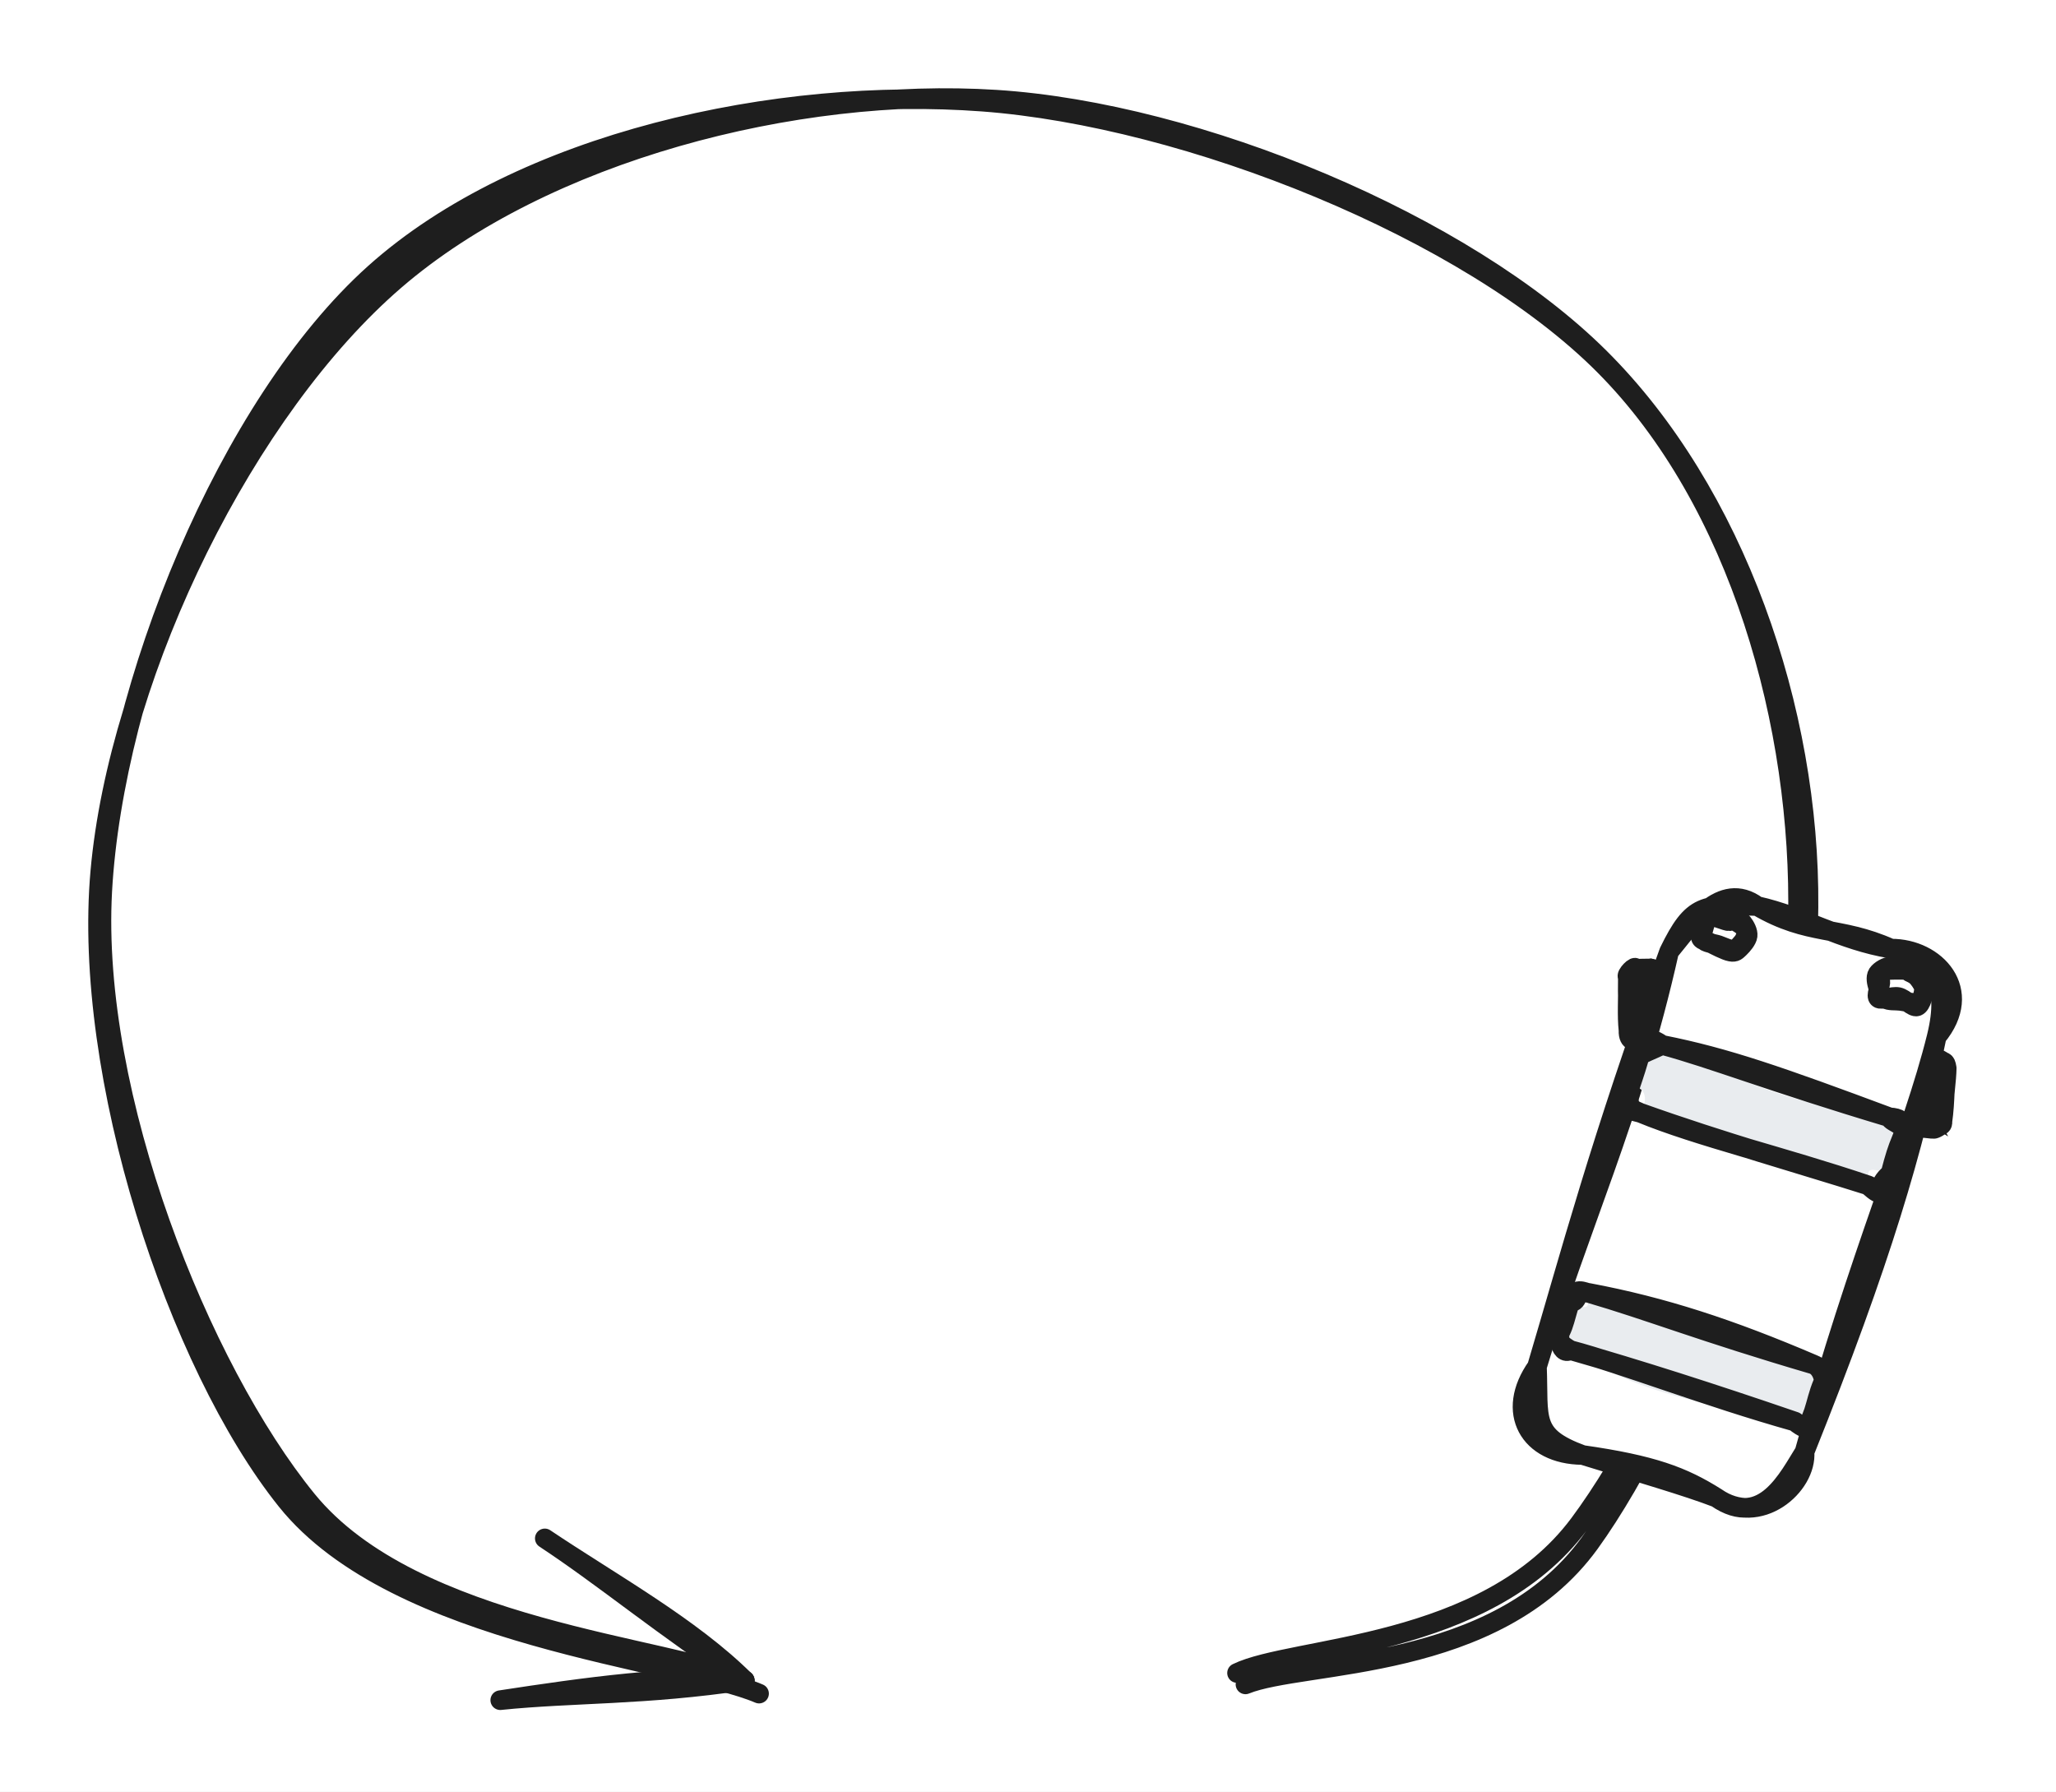
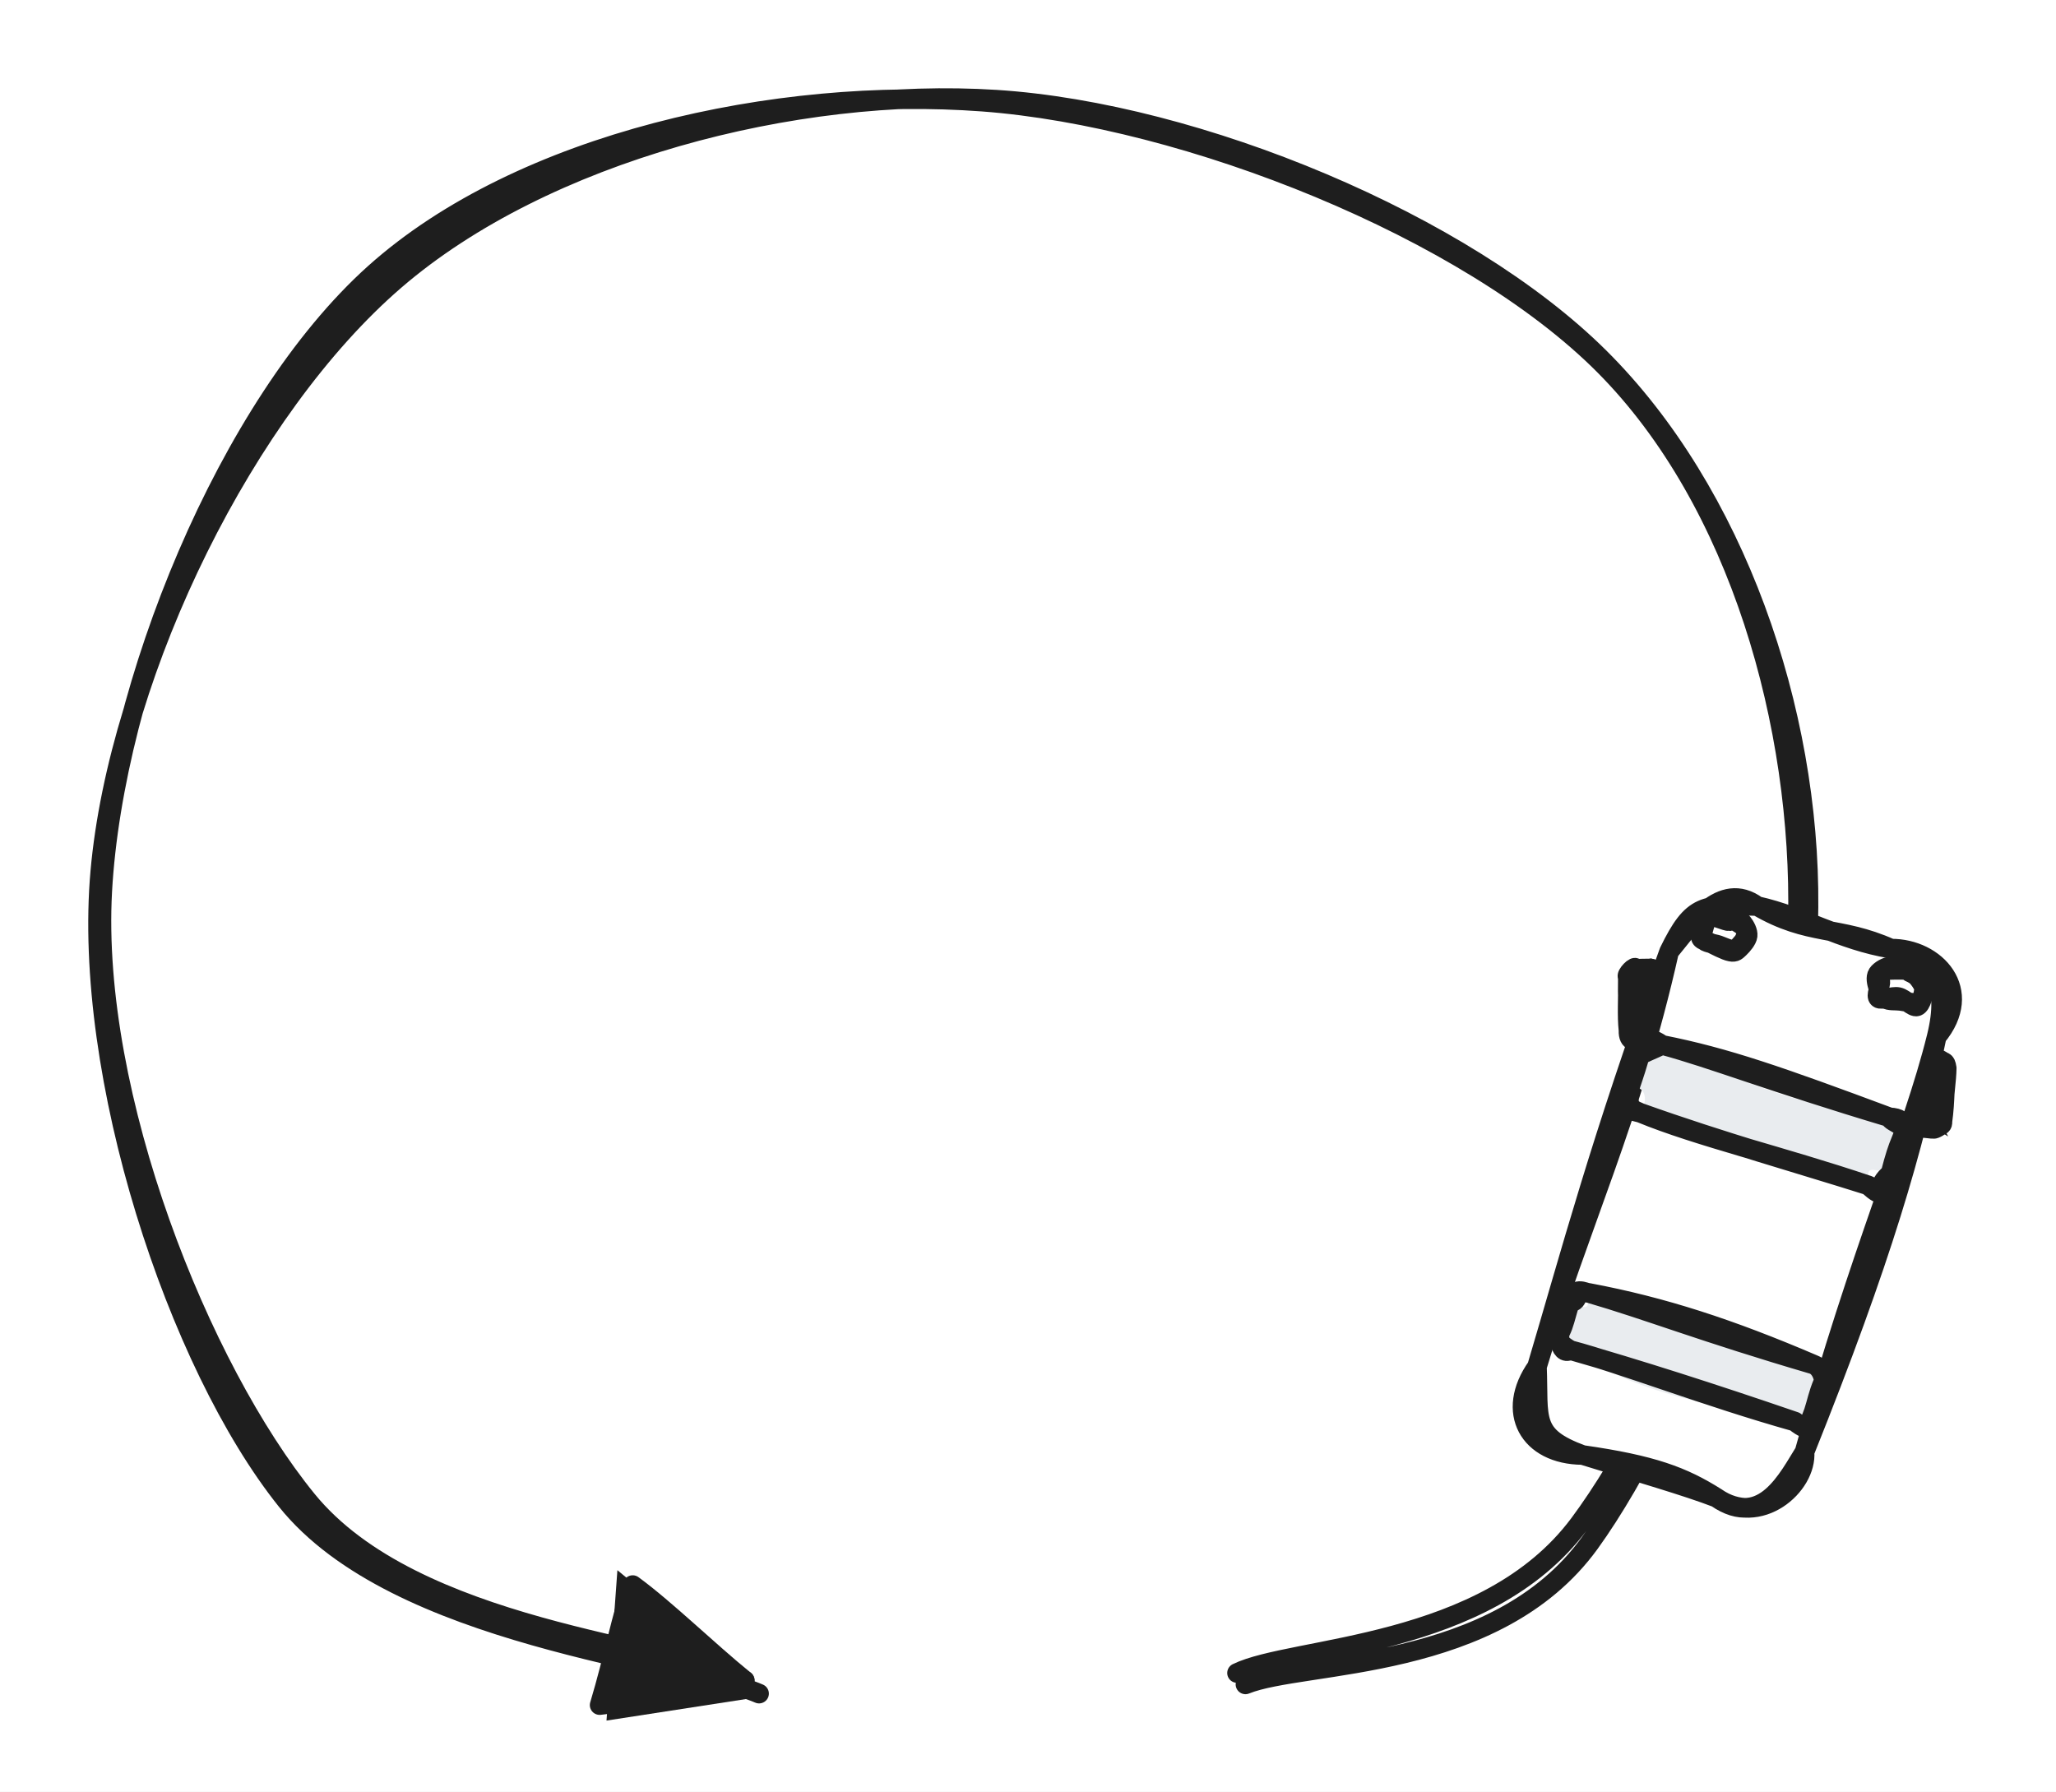
<svg xmlns="http://www.w3.org/2000/svg" version="1.1" viewBox="0 0 209.571 182.629" width="209.571" height="182.629" class="excalidraw-svg">
  <defs>
    <style class="style-fonts">
      </style>
  </defs>
  <rect x="0" y="0" width="209.571" height="182.629" fill="#ffffff" />
  <g stroke-linecap="round" transform="translate(194.9669 107.932) rotate(4.626239 1.626994 3.541104)">
    <path d="M0.81 0 C1.3 -0.1, 1.87 -0.15, 2.44 0 C4.67 0.88, 3.04 2.49, 3.25 0.81 C2.8 2.25, 3.35 4.16, 3.25 6.27 C3.81 8.19, 4.83 7.93, 2.44 7.08 C1.83 7.2, 1.52 6.96, 0.81 7.08 C2.22 7.37, 1.71 7.89, 0 6.27 C-0.3 4.74, -0.67 4.03, 0 0.81 C1.03 1.29, -1.73 1.96, 0.81 0" stroke="none" stroke-width="0" fill="#1e1e1e" />
    <path d="M0.81 0 C1.34 0.01, 1.8 0.04, 2.44 0 M0.81 0 C1.44 0.01, 2.03 0, 2.44 0 M2.44 0 C2.87 0.33, 3.05 -0.06, 3.25 0.81 M2.44 0 C3 0.06, 2.62 0.85, 3.25 0.81 M3.25 0.81 C3.12 2.3, 3.38 4.06, 3.25 6.27 M3.25 0.81 C3.33 2.1, 3.2 3.35, 3.25 6.27 M3.25 6.27 C3.39 6.97, 2.43 6.61, 2.44 7.08 M3.25 6.27 C3.24 6.75, 2.46 7.12, 2.44 7.08 M2.44 7.08 C2.12 7.12, 1.81 7.05, 0.81 7.08 M2.44 7.08 C2.11 7.06, 1.74 7.07, 0.81 7.08 M0.81 7.08 C0.88 6.52, -0.05 7.35, 0 6.27 M0.81 7.08 C0.69 6.74, 0.55 7.04, 0 6.27 M0 6.27 C-0.16 4.87, 0.1 3.94, 0 0.81 M0 6.27 C-0.05 4.49, 0.01 2.47, 0 0.81 M0 0.81 C0.11 -0.1, -0.07 -0.3, 0.81 0 M0 0.81 C-0.34 0.49, -0.12 0.14, 0.81 0" stroke="#1e1e1e" stroke-width="2" fill="none" />
  </g>
  <g stroke-linecap="round" transform="translate(165.9614 98.73977) rotate(359.296 1.626994 3.541104)">
    <path d="M0.81 0 C1.12 -0.08, 1.4 0.09, 2.44 0 C4.01 1.02, 1.25 2.24, 3.25 0.81 C3.57 2.82, 2.64 4, 3.25 6.27 C3.81 7.27, 0.82 5.12, 2.44 7.08 C1.89 7.15, 1.48 7.18, 0.81 7.08 C2.16 8.13, -1.57 4.97, 0 6.27 C-0.23 4.53, 0.18 1.87, 0 0.81 C-1.58 0.97, -0.31 -0.66, 0.81 0" stroke="none" stroke-width="0" fill="#1e1e1e" />
    <path d="M0.81 0 C1.35 0.01, 1.83 -0.04, 2.44 0 M0.81 0 C1.3 -0.02, 1.76 -0.02, 2.44 0 M2.44 0 C3.06 0.47, 3.61 -0.06, 3.25 0.81 M2.44 0 C2.28 -0.21, 2.77 0.5, 3.25 0.81 M3.25 0.81 C3.41 1.94, 3.23 3.53, 3.25 6.27 M3.25 0.81 C3.27 2.68, 3.19 4.68, 3.25 6.27 M3.25 6.27 C2.64 6.23, 3.32 7.64, 2.44 7.08 M3.25 6.27 C3.58 6.08, 3.24 6.55, 2.44 7.08 M2.44 7.08 C1.81 7.05, 1.14 7.05, 0.81 7.08 M2.44 7.08 C2.03 7.08, 1.61 7.09, 0.81 7.08 M0.81 7.08 C0.28 6.74, 0.3 6.29, 0 6.27 M0.81 7.08 C0.84 7.38, -0.07 7.56, 0 6.27 M0 6.27 C-0.15 4.65, 0.01 3.18, 0 0.81 M0 6.27 C0.02 4.53, -0.07 2.79, 0 0.81 M0 0.81 C-0.27 0.66, 0.84 -0.47, 0.81 0 M0 0.81 C0.66 0.37, 0.85 0.37, 0.81 0" stroke="#1e1e1e" stroke-width="2" fill="none" />
  </g>
  <g stroke-linecap="round">
    <g transform="translate(125.8023 171.9018) rotate(0 -28.62766 -80.58709)">
      <path d="M1.15 -0.21 C7.08 -2.62, 26.66 -1.4, 36.23 -14.6 C45.79 -27.8, 58.38 -59.27, 58.54 -79.42 C58.71 -99.56, 51.04 -121.73, 37.24 -135.45 C23.44 -149.17, -3.78 -160.42, -24.25 -161.74 C-44.71 -163.05, -70.31 -156.46, -85.53 -143.35 C-100.76 -130.24, -113.73 -103.79, -115.58 -83.05 C-117.42 -62.32, -107.78 -32.9, -96.59 -18.94 C-85.39 -4.98, -56.53 -2.73, -48.43 0.73 M0.29 -1.37 C5.99 -4.15, 25.64 -3.77, 35.17 -16.56 C44.7 -29.36, 57.04 -58.47, 57.46 -78.15 C57.88 -97.84, 51.55 -120.78, 37.7 -134.68 C23.85 -148.58, -4.76 -159.98, -25.65 -161.54 C-46.54 -163.1, -72.66 -157.45, -87.62 -144.04 C-102.58 -130.62, -114.23 -101.9, -115.38 -81.06 C-116.53 -60.22, -105.44 -32.42, -94.52 -19.01 C-83.61 -5.6, -57.24 -4.1, -49.89 -0.61" stroke="#1e1e1e" stroke-width="2" fill="none" />
    </g>
    <g transform="translate(125.8023 171.9018) rotate(0 -28.62766 -80.58709)">
-       <path d="M-74.81 1.4 C-66.38 0.11, -56.74 -1.26, -49.89 -0.61 M-74.81 1.4 C-67.44 0.64, -60.04 0.92, -49.89 -0.61" stroke="#1e1e1e" stroke-width="2" fill="none" />
-     </g>
-     <g transform="translate(125.8023 171.9018) rotate(0 -28.62766 -80.58709)">
-       <path d="M-70.27 -15.09 C-63.46 -10.52, -55.42 -6.09, -49.89 -0.61 M-70.27 -15.09 C-64.17 -11.07, -58.09 -5.98, -49.89 -0.61" stroke="#1e1e1e" stroke-width="2" fill="none" />
+       <path d="M-48.1 1.03 L-63.98 3.48 L-62.87 -11.85 L-49.13 -0.48" stroke="none" stroke-width="0" fill="#1e1e1e" fill-rule="evenodd" />
+       <path d="M-49.89 -0.61 C-55.37 0.16, -59.94 0.54, -64.68 1.9 M-49.89 -0.61 C-54.11 -0.19, -58.31 1.19, -64.68 1.9 M-64.68 1.9 C-63.29 -0.45, -62.98 -2.75, -61.31 -10.33 M-64.68 1.9 C-63.21 -3, -62.43 -7.27, -61.31 -10.33 M-61.31 -10.33 C-59.38 -7.03, -56.53 -5.06, -49.89 -0.61 M-61.31 -10.33 C-57.92 -7.85, -53.62 -3.63, -49.89 -0.61 M-49.89 -0.61 C-49.89 -0.61, -49.89 -0.61, -49.89 -0.61 M-49.89 -0.61 C-49.89 -0.61, -49.89 -0.61, -49.89 -0.61" stroke="#1e1e1e" stroke-width="2" fill="none" />
    </g>
  </g>
  <mask />
  <g stroke-linecap="round" transform="translate(162.7251 93.14362) rotate(17.65501 14.30793 29.35803)">
    <path d="M7.15 0 C13.3 -2.18, 18.54 1.97, 21.46 0 C26.67 2.68, 31.27 -0.58, 28.62 7.15 C27.1 21.13, 28.78 33.44, 28.62 51.56 C27.59 58.67, 25.66 61.23, 21.46 58.72 C17.88 60.38, 10.66 57.49, 7.15 58.72 C3.29 61.5, 0.53 57.49, 0 51.56 C2.83 36.14, 0.73 20.52, 0 7.15 C2.66 -0.93, 4.24 -1.38, 7.15 0" stroke="none" stroke-width="0" fill="#ffffff" />
    <path d="M7.15 0 C13.13 1.35, 15.64 -0.66, 21.46 0 M7.15 0 C11.9 -0.43, 16.34 0.76, 21.46 0 M21.46 0 C26.04 0.03, 28.23 1.49, 28.62 7.15 M21.46 0 C25.8 -1.42, 30.91 1.48, 28.62 7.15 M28.62 7.15 C29.86 18.83, 30.17 30.38, 28.62 51.56 M28.62 7.15 C29.29 17.36, 27.79 30.39, 28.62 51.56 M28.62 51.56 C29.92 54.73, 26.61 60.31, 21.46 58.72 M28.62 51.56 C27.87 54.43, 27.03 60.44, 21.46 58.72 M21.46 58.72 C17.55 57.7, 14.25 57.53, 7.15 58.72 M21.46 58.72 C18.24 58.53, 13.11 58.67, 7.15 58.72 M7.15 58.72 C1.52 58.48, 1.82 56.59, 0 51.56 M7.15 58.72 C1.93 60.34, -1.72 56.93, 0 51.56 M0 51.56 C-0.27 36.74, 1.53 24.39, 0 7.15 M0 51.56 C-0.22 39.76, -0.85 27.59, 0 7.15 M0 7.15 C0.79 1.74, 1.88 1.46, 7.15 0 M0 7.15 C1.29 3.99, 2.78 -1.48, 7.15 0" stroke="#1e1e1e" stroke-width="2" fill="none" />
  </g>
  <g stroke-linecap="round" transform="translate(165.9189 110.0298) rotate(17.65501 13.99444 3.633036)">
    <path d="M1.82 0 C12.1 1.28, 16.82 1.68, 26.17 0 C26.43 -0.74, 29.21 -0.16, 27.99 1.82 C27.74 3.51, 27.8 4.32, 27.99 5.45 C25.69 5.61, 25.45 5.4, 26.17 7.27 C16.14 4.69, 10.55 8.66, 1.82 7.27 C2.36 5.01, 0.67 4.32, 0 5.45 C-0.26 4.52, 0.23 3.22, 0 1.82 C-0.39 -1.62, 2.35 0.35, 1.82 0" stroke="none" stroke-width="0" fill="#e9ecef" />
    <path d="M1.82 0 C8.45 -0.75, 14.21 -0.58, 26.17 0 M1.82 0 C7.22 -0.24, 13.3 0.22, 26.17 0 M26.17 0 C28.1 -0.52, 28.07 0.93, 27.99 1.82 M26.17 0 C26.4 0.55, 28.89 0.11, 27.99 1.82 M27.99 1.82 C27.9 2.86, 27.89 3.61, 27.99 5.45 M27.99 1.82 C28.01 2.82, 28.08 3.81, 27.99 5.45 M27.99 5.45 C27.57 7.61, 28.22 8.17, 26.17 7.27 M27.99 5.45 C26.88 7.09, 28.23 7.58, 26.17 7.27 M26.17 7.27 C18.9 7.28, 10.74 7.58, 1.82 7.27 M26.17 7.27 C16.83 7.11, 8.15 7.8, 1.82 7.27 M1.82 7.27 C1.17 7.16, 0.39 7.41, 0 5.45 M1.82 7.27 C0.6 7.31, 0.26 7.68, 0 5.45 M0 5.45 C0.05 4.35, -0.16 2.97, 0 1.82 M0 5.45 C-0.01 4.68, 0.05 3.82, 0 1.82 M0 1.82 C-0.65 -0.19, 0.35 -0.47, 1.82 0 M0 1.82 C-0.13 1.65, 1.21 0.64, 1.82 0" stroke="#1e1e1e" stroke-width="2" fill="none" />
  </g>
  <g stroke-linecap="round" transform="translate(158.9061 135.2863) rotate(17.65501 13.53748 3.059399)">
    <path d="M1.53 0 C5.69 1.93, 11.1 0.25, 25.55 0 C27.63 1.2, 25.02 -0.76, 27.07 1.53 C27.23 2.1, 27.47 3.47, 27.07 4.59 C26.16 5.46, 28 5.77, 25.55 6.12 C15.19 7.4, 9.15 8.07, 1.53 6.12 C2.03 5.36, 0.67 5.86, 0 4.59 C0.03 3.56, 0.13 3.1, 0 1.53 C2.32 1.66, 1.88 1.47, 1.53 0" stroke="none" stroke-width="0" fill="#e9ecef" />
    <path d="M1.53 0 C9.21 -0.94, 16.32 -0.89, 25.55 0 M1.53 0 C7.84 -0.16, 13.77 0.27, 25.55 0 M25.55 0 C26.56 0.04, 27.3 1.4, 27.07 1.53 M25.55 0 C26.82 0.11, 27.89 0.84, 27.07 1.53 M27.07 1.53 C26.96 2.71, 27.08 3.62, 27.07 4.59 M27.07 1.53 C27.04 2.67, 27.07 3.89, 27.07 4.59 M27.07 4.59 C26.96 6.52, 27.09 6.68, 25.55 6.12 M27.07 4.59 C27.59 5.73, 27.52 6.95, 25.55 6.12 M25.55 6.12 C16.55 5.92, 8.76 5.91, 1.53 6.12 M25.55 6.12 C16.16 6.44, 7.1 5.84, 1.53 6.12 M1.53 6.12 C-0.38 5.71, -0.74 4.89, 0 4.59 M1.53 6.12 C0.58 7.13, -0.3 4.47, 0 4.59 M0 4.59 C0.11 3.83, 0.04 3.2, 0 1.53 M0 4.59 C-0.05 3.76, 0.03 2.86, 0 1.53 M0 1.53 C-0.15 -0.35, 1.18 0.13, 1.53 0 M0 1.53 C1.06 1.07, -0.12 0.19, 1.53 0" stroke="#1e1e1e" stroke-width="2" fill="none" />
  </g>
  <g stroke-linecap="round" transform="translate(173.333 93.47593) rotate(17.65501 2.461513 1.725476)">
    <path d="M2.8 0.01 C3.29 0, 3.66 0.37, 4.05 0.67 C4.45 0.98, 5.05 1.51, 5.16 1.83 C5.26 2.16, 5 2.36, 4.67 2.62 C4.34 2.89, 3.74 3.27, 3.17 3.43 C2.61 3.58, 1.75 3.7, 1.26 3.55 C0.77 3.39, 0.48 2.86, 0.25 2.5 C0.02 2.14, -0.27 1.72, -0.12 1.4 C0.02 1.09, 0.62 0.81, 1.12 0.6 C1.62 0.4, 2.57 0.33, 2.88 0.19 C3.18 0.04, 3.01 -0.23, 2.95 -0.26 M2.98 -0.21 C3.45 -0.38, 3.21 -0.37, 3.6 -0.03 C3.99 0.31, 5.2 1.35, 5.32 1.82 C5.45 2.28, 4.65 2.55, 4.35 2.74 C4.05 2.93, 3.93 2.79, 3.54 2.96 C3.15 3.13, 2.6 3.87, 2.03 3.77 C1.46 3.66, 0.53 2.67, 0.12 2.34 C-0.29 2.01, -0.5 2.09, -0.45 1.79 C-0.39 1.49, -0.11 0.8, 0.44 0.53 C0.98 0.27, 2.48 0.19, 2.83 0.18 C3.19 0.16, 2.59 0.5, 2.56 0.44" stroke="none" stroke-width="0" fill="#ffffff" />
    <path d="M2.7 -0.14 C3.17 -0.18, 3.53 -0.11, 3.88 0.11 C4.22 0.34, 4.67 0.77, 4.75 1.19 C4.83 1.6, 4.54 2.27, 4.35 2.62 C4.15 2.96, 4.1 3.2, 3.58 3.26 C3.07 3.33, 1.83 3.11, 1.28 3.02 C0.72 2.94, 0.4 3.09, 0.23 2.77 C0.06 2.45, 0.14 1.57, 0.26 1.13 C0.39 0.68, 0.61 0.25, 0.98 0.1 C1.34 -0.05, 2.15 0.28, 2.45 0.24 C2.75 0.21, 2.74 -0.14, 2.76 -0.12 M2.6 0.07 C3.19 0.13, 4.02 0.34, 4.35 0.56 C4.68 0.78, 4.56 1.12, 4.57 1.38 C4.57 1.64, 4.52 1.86, 4.39 2.13 C4.26 2.4, 4.15 2.84, 3.78 2.98 C3.42 3.13, 2.76 3.02, 2.21 3 C1.67 2.99, 0.85 3.21, 0.52 2.91 C0.19 2.6, 0.25 1.58, 0.24 1.16 C0.24 0.75, 0.11 0.56, 0.49 0.42 C0.87 0.29, 2.2 0.47, 2.52 0.34 C2.85 0.22, 2.4 -0.36, 2.44 -0.35" stroke="#1e1e1e" stroke-width="2" fill="none" />
  </g>
  <g stroke-linecap="round" transform="translate(191.1539 98.66748) rotate(17.65501 2.461513 1.725476)">
    <path d="M2.74 -0.22 C3.21 -0.24, 3.63 0.34, 3.97 0.63 C4.31 0.91, 4.7 1.17, 4.79 1.49 C4.88 1.8, 4.81 2.21, 4.52 2.5 C4.23 2.8, 3.55 3.1, 3.04 3.24 C2.54 3.38, 1.93 3.43, 1.49 3.33 C1.05 3.23, 0.63 3.03, 0.4 2.66 C0.16 2.28, 0.01 1.47, 0.1 1.09 C0.2 0.7, 0.51 0.5, 0.95 0.33 C1.39 0.16, 2.4 0.12, 2.74 0.07 C3.08 0.02, 2.97 -0.04, 2.98 0.02 M2.63 -0.14 C3.22 -0.19, 3.84 0.42, 4.29 0.69 C4.74 0.96, 5.22 1.22, 5.32 1.49 C5.43 1.76, 5.22 2.05, 4.93 2.32 C4.63 2.59, 4.06 2.99, 3.56 3.1 C3.07 3.21, 2.48 3.13, 1.96 3 C1.44 2.87, 0.82 2.54, 0.44 2.32 C0.05 2.09, -0.42 1.97, -0.37 1.66 C-0.32 1.36, 0.26 0.76, 0.75 0.48 C1.25 0.2, 2.28 0.01, 2.59 -0.04 C2.89 -0.09, 2.72 0.1, 2.61 0.21" stroke="none" stroke-width="0" fill="#ffffff" />
    <path d="M3.05 0.17 C3.51 0.23, 3.79 0.28, 4.13 0.52 C4.47 0.75, 5.01 1.18, 5.1 1.57 C5.2 1.97, 5.05 2.59, 4.71 2.87 C4.37 3.15, 3.57 3.14, 3.04 3.25 C2.51 3.35, 1.96 3.62, 1.53 3.51 C1.1 3.41, 0.71 2.97, 0.45 2.61 C0.2 2.24, -0.11 1.74, 0 1.32 C0.12 0.91, 0.62 0.35, 1.13 0.14 C1.64 -0.08, 2.76 0.09, 3.06 0.04 C3.35 -0.01, 2.92 -0.19, 2.89 -0.15 M3.11 -0.44 C3.53 -0.5, 3.76 0.03, 4.07 0.33 C4.38 0.63, 4.84 0.85, 4.97 1.34 C5.09 1.83, 5.2 3.01, 4.83 3.27 C4.45 3.54, 3.4 2.88, 2.74 2.94 C2.07 3.01, 1.2 3.81, 0.84 3.67 C0.47 3.54, 0.63 2.5, 0.54 2.13 C0.44 1.76, 0.22 1.69, 0.26 1.45 C0.3 1.21, 0.28 0.97, 0.78 0.7 C1.27 0.43, 2.95 0.02, 3.25 -0.17 C3.56 -0.36, 2.61 -0.42, 2.6 -0.44" stroke="#1e1e1e" stroke-width="2" fill="none" />
  </g>
</svg>
